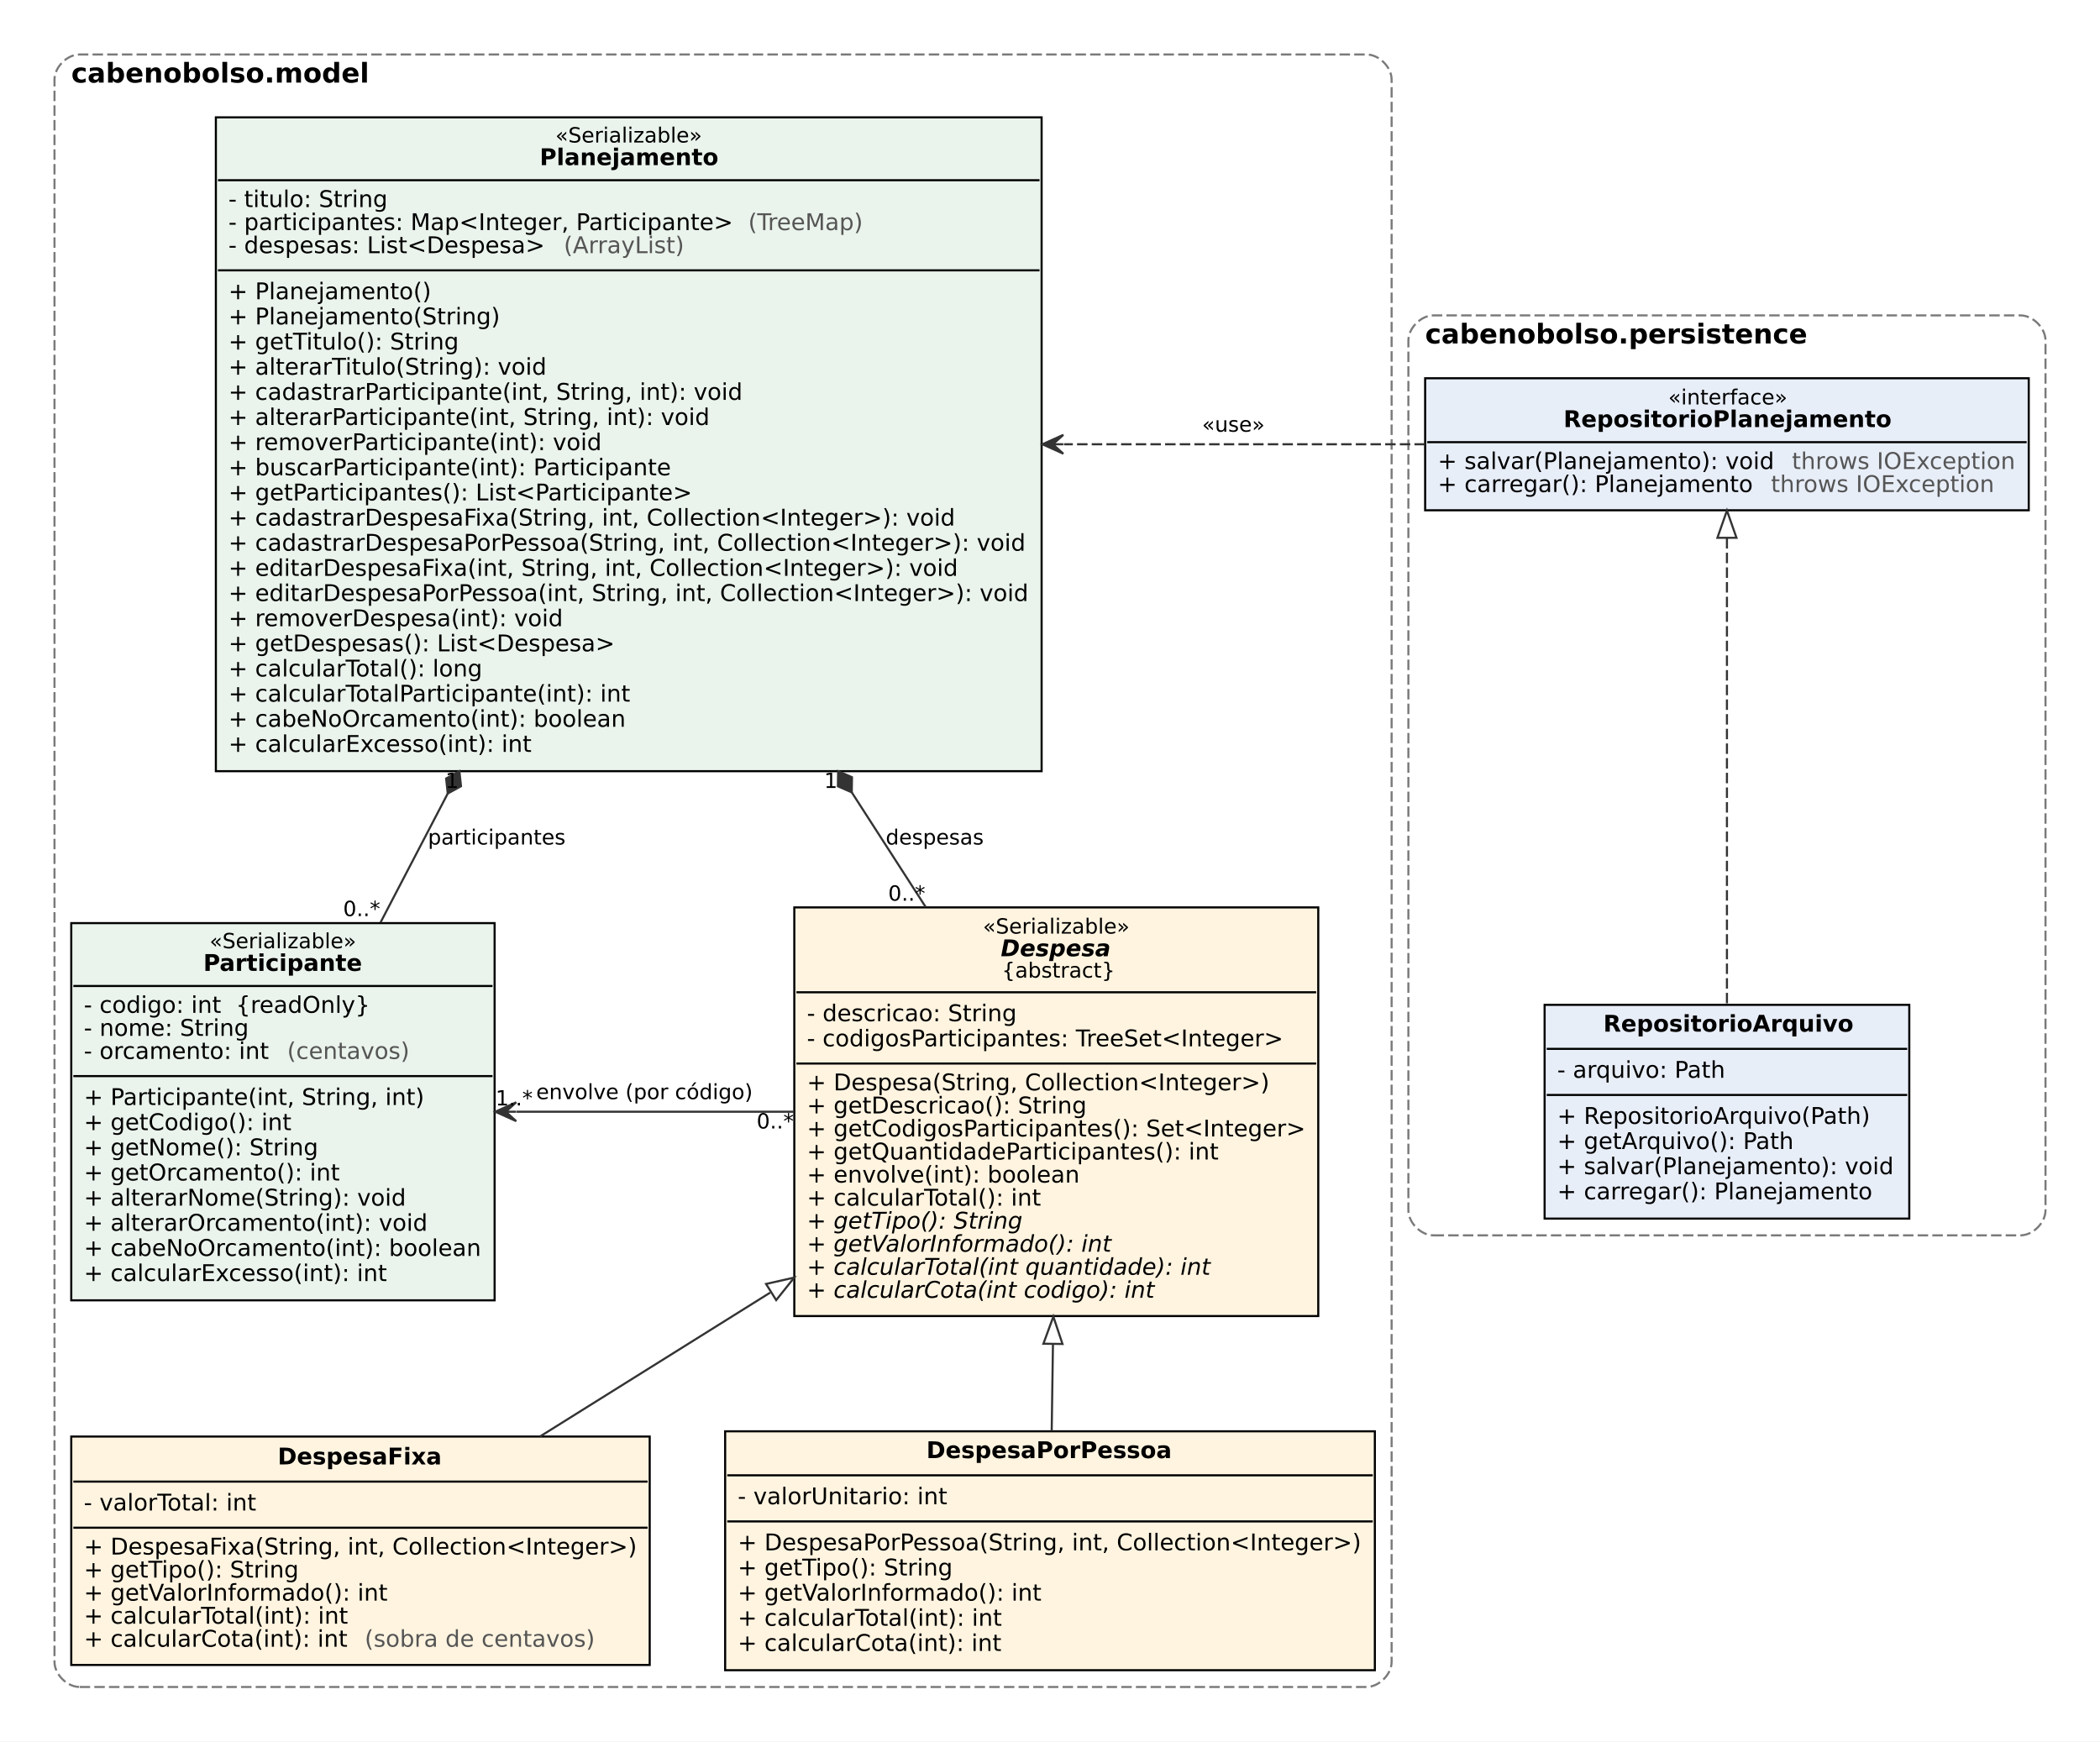
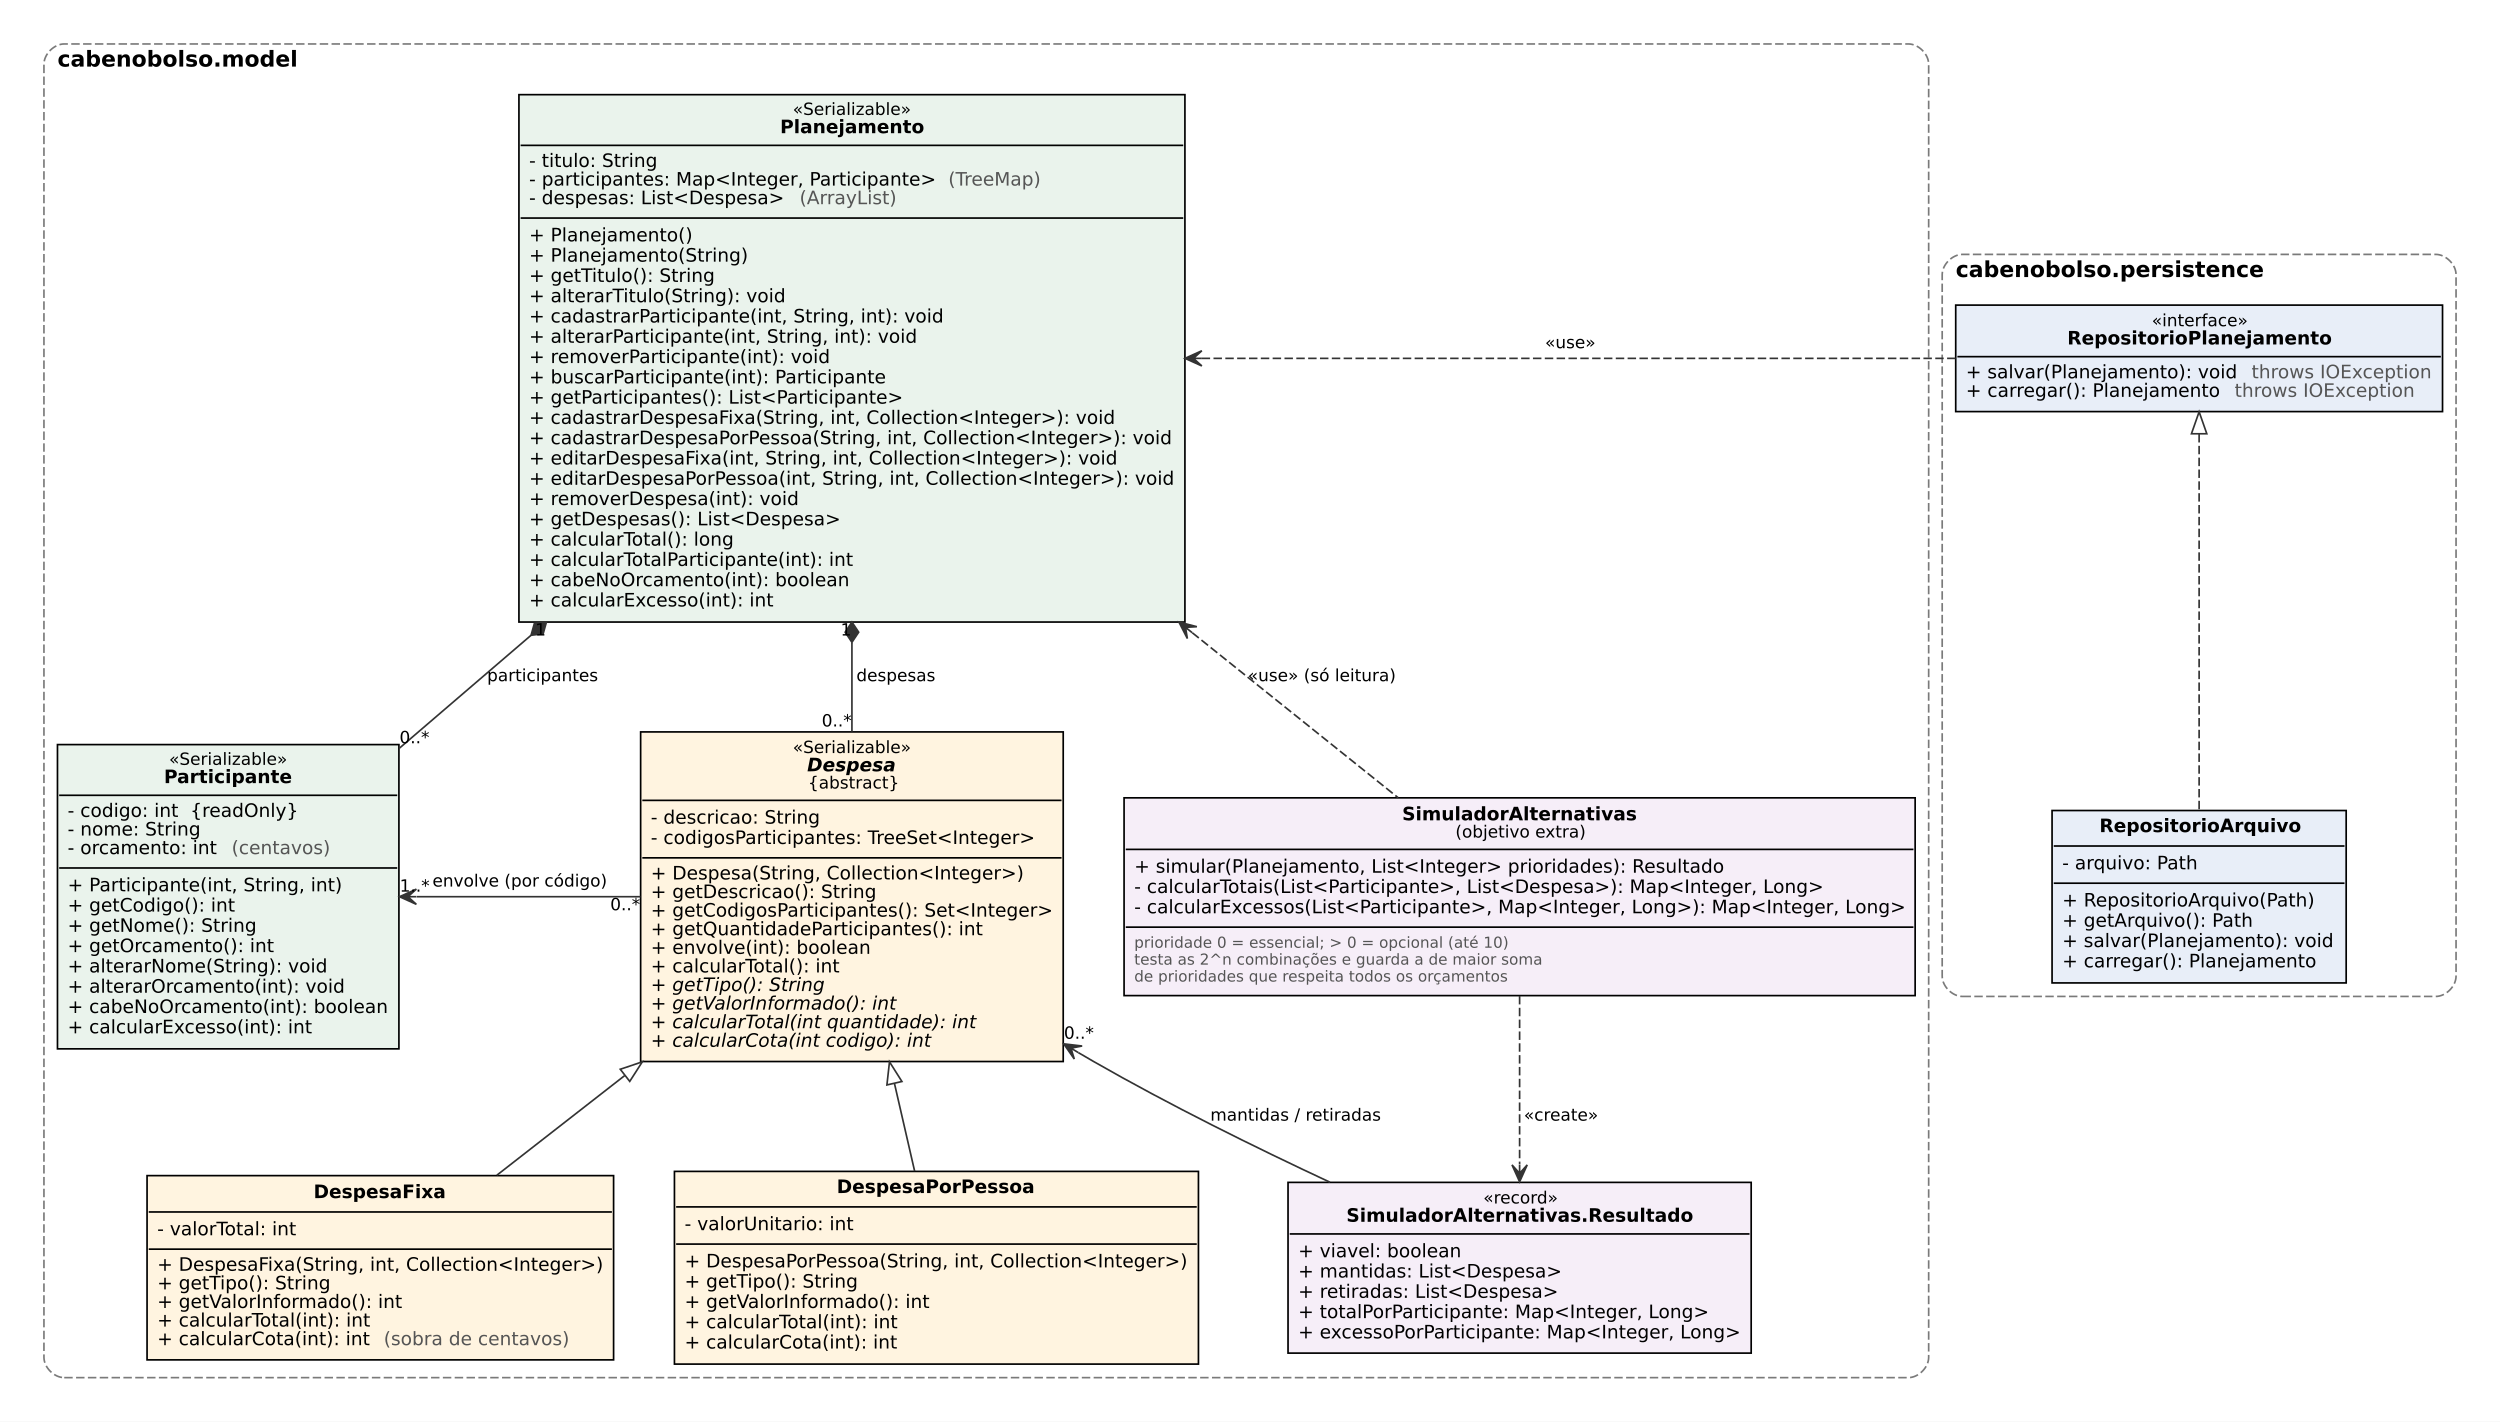
- <svg xmlns="http://www.w3.org/2000/svg" width="1002pt" height="831pt" viewBox="0.00 0.00 1002.00 831.00">
-   <g id="graph0" class="graph" transform="scale(1 1) rotate(0) translate(18 813)">
-     <polygon fill="white" stroke="transparent" points="-18,18 -18,-813 984,-813 984,18 -18,18" />
+ <svg xmlns="http://www.w3.org/2000/svg" width="1479pt" height="841pt" viewBox="0.00 0.00 1479.00 841.00">
+   <g id="graph0" class="graph" transform="scale(1 1) rotate(0) translate(18 823)">
+     <polygon fill="white" stroke="transparent" points="-18,18 -18,-823 1461,-823 1461,18 -18,18" />
    <g id="clust1" class="cluster">
-       <path fill="white" stroke="#7a7a7a" stroke-dasharray="5,2" d="M20,-8C20,-8 634,-8 634,-8 640,-8 646,-14 646,-20 646,-20 646,-775 646,-775 646,-781 640,-787 634,-787 634,-787 20,-787 20,-787 14,-787 8,-781 8,-775 8,-775 8,-20 8,-20 8,-14 14,-8 20,-8" />
-       <text text-anchor="start" x="16" y="-773.6" font-family="DejaVu Sans" font-weight="bold" font-size="13.00">cabenobolso.model</text>
+       <path fill="white" stroke="#7a7a7a" stroke-dasharray="5,2" d="M20,-8C20,-8 1111,-8 1111,-8 1117,-8 1123,-14 1123,-20 1123,-20 1123,-785 1123,-785 1123,-791 1117,-797 1111,-797 1111,-797 20,-797 20,-797 14,-797 8,-791 8,-785 8,-785 8,-20 8,-20 8,-14 14,-8 20,-8" />
+       <text text-anchor="start" x="16" y="-783.6" font-family="DejaVu Sans" font-weight="bold" font-size="13.00">cabenobolso.model</text>
    </g>
    <g id="clust2" class="cluster">
-       <path fill="white" stroke="#7a7a7a" stroke-dasharray="5,2" d="M666,-223.5C666,-223.5 946,-223.5 946,-223.5 952,-223.5 958,-229.5 958,-235.5 958,-235.5 958,-650.5 958,-650.5 958,-656.5 952,-662.5 946,-662.5 946,-662.5 666,-662.5 666,-662.5 660,-662.5 654,-656.5 654,-650.5 654,-650.5 654,-235.5 654,-235.5 654,-229.5 660,-223.5 666,-223.5" />
-       <text text-anchor="start" x="662" y="-649.1" font-family="DejaVu Sans" font-weight="bold" font-size="13.00">cabenobolso.persistence</text>
+       <path fill="white" stroke="#7a7a7a" stroke-dasharray="5,2" d="M1143,-233.5C1143,-233.5 1423,-233.5 1423,-233.5 1429,-233.5 1435,-239.5 1435,-245.5 1435,-245.5 1435,-660.5 1435,-660.5 1435,-666.5 1429,-672.5 1423,-672.5 1423,-672.5 1143,-672.5 1143,-672.5 1137,-672.5 1131,-666.5 1131,-660.5 1131,-660.5 1131,-245.5 1131,-245.5 1131,-239.5 1137,-233.5 1143,-233.5" />
+       <text text-anchor="start" x="1139" y="-659.1" font-family="DejaVu Sans" font-weight="bold" font-size="13.00">cabenobolso.persistence</text>
    </g>
    <g id="node1" class="node">
-       <polygon fill="#eaf3ec" stroke="transparent" points="85,-445 85,-757 479,-757 479,-445 85,-445" />
-       <text text-anchor="start" x="247" y="-745" font-family="DejaVu Sans" font-size="10.00">«Serializable»</text>
-       <text text-anchor="start" x="239.5" y="-734.2" font-family="DejaVu Sans" font-weight="bold" font-size="11.00">Planejamento</text>
-       <polyline fill="none" stroke="black" points="478,-727 86,-727 " />
-       <text text-anchor="start" x="91" y="-714.2" font-family="DejaVu Sans" font-size="11.00">- titulo: String</text>
-       <text text-anchor="start" x="91" y="-703.2" font-family="DejaVu Sans" font-size="11.00">- participantes: Map&lt;Integer, Participante&gt;  </text>
-       <text text-anchor="start" x="339" y="-703.2" font-family="DejaVu Sans" font-size="11.00" fill="#555555">(TreeMap)</text>
-       <text text-anchor="start" x="91" y="-692.2" font-family="DejaVu Sans" font-size="11.00">- despesas: List&lt;Despesa&gt;  </text>
-       <text text-anchor="start" x="251" y="-692.2" font-family="DejaVu Sans" font-size="11.00" fill="#555555">(ArrayList)</text>
-       <polyline fill="none" stroke="black" points="478,-684 86,-684 " />
-       <text text-anchor="start" x="91" y="-670.2" font-family="DejaVu Sans" font-size="11.00">+ Planejamento()</text>
-       <text text-anchor="start" x="91" y="-658.2" font-family="DejaVu Sans" font-size="11.00">+ Planejamento(String)</text>
-       <text text-anchor="start" x="91" y="-646.2" font-family="DejaVu Sans" font-size="11.00">+ getTitulo(): String</text>
-       <text text-anchor="start" x="91" y="-634.2" font-family="DejaVu Sans" font-size="11.00">+ alterarTitulo(String): void</text>
-       <text text-anchor="start" x="91" y="-622.2" font-family="DejaVu Sans" font-size="11.00">+ cadastrarParticipante(int, String, int): void</text>
-       <text text-anchor="start" x="91" y="-610.2" font-family="DejaVu Sans" font-size="11.00">+ alterarParticipante(int, String, int): void</text>
-       <text text-anchor="start" x="91" y="-598.2" font-family="DejaVu Sans" font-size="11.00">+ removerParticipante(int): void</text>
-       <text text-anchor="start" x="91" y="-586.2" font-family="DejaVu Sans" font-size="11.00">+ buscarParticipante(int): Participante</text>
-       <text text-anchor="start" x="91" y="-574.2" font-family="DejaVu Sans" font-size="11.00">+ getParticipantes(): List&lt;Participante&gt;</text>
-       <text text-anchor="start" x="91" y="-562.2" font-family="DejaVu Sans" font-size="11.00">+ cadastrarDespesaFixa(String, int, Collection&lt;Integer&gt;): void</text>
-       <text text-anchor="start" x="91" y="-550.2" font-family="DejaVu Sans" font-size="11.00">+ cadastrarDespesaPorPessoa(String, int, Collection&lt;Integer&gt;): void</text>
-       <text text-anchor="start" x="91" y="-538.2" font-family="DejaVu Sans" font-size="11.00">+ editarDespesaFixa(int, String, int, Collection&lt;Integer&gt;): void</text>
-       <text text-anchor="start" x="91" y="-526.2" font-family="DejaVu Sans" font-size="11.00">+ editarDespesaPorPessoa(int, String, int, Collection&lt;Integer&gt;): void</text>
-       <text text-anchor="start" x="91" y="-514.2" font-family="DejaVu Sans" font-size="11.00">+ removerDespesa(int): void</text>
-       <text text-anchor="start" x="91" y="-502.2" font-family="DejaVu Sans" font-size="11.00">+ getDespesas(): List&lt;Despesa&gt;</text>
-       <text text-anchor="start" x="91" y="-490.2" font-family="DejaVu Sans" font-size="11.00">+ calcularTotal(): long</text>
-       <text text-anchor="start" x="91" y="-478.2" font-family="DejaVu Sans" font-size="11.00">+ calcularTotalParticipante(int): int</text>
-       <text text-anchor="start" x="91" y="-466.2" font-family="DejaVu Sans" font-size="11.00">+ cabeNoOrcamento(int): boolean</text>
-       <text text-anchor="start" x="91" y="-454.2" font-family="DejaVu Sans" font-size="11.00">+ calcularExcesso(int): int</text>
-       <polygon fill="none" stroke="black" points="85,-445 85,-757 479,-757 479,-445 85,-445" />
+       <polygon fill="#eaf3ec" stroke="transparent" points="289,-455 289,-767 683,-767 683,-455 289,-455" />
+       <text text-anchor="start" x="451" y="-755" font-family="DejaVu Sans" font-size="10.00">«Serializable»</text>
+       <text text-anchor="start" x="443.5" y="-744.2" font-family="DejaVu Sans" font-weight="bold" font-size="11.00">Planejamento</text>
+       <polyline fill="none" stroke="black" points="682,-737 290,-737 " />
+       <text text-anchor="start" x="295" y="-724.2" font-family="DejaVu Sans" font-size="11.00">- titulo: String</text>
+       <text text-anchor="start" x="295" y="-713.2" font-family="DejaVu Sans" font-size="11.00">- participantes: Map&lt;Integer, Participante&gt;  </text>
+       <text text-anchor="start" x="543" y="-713.2" font-family="DejaVu Sans" font-size="11.00" fill="#555555">(TreeMap)</text>
+       <text text-anchor="start" x="295" y="-702.2" font-family="DejaVu Sans" font-size="11.00">- despesas: List&lt;Despesa&gt;  </text>
+       <text text-anchor="start" x="455" y="-702.2" font-family="DejaVu Sans" font-size="11.00" fill="#555555">(ArrayList)</text>
+       <polyline fill="none" stroke="black" points="682,-694 290,-694 " />
+       <text text-anchor="start" x="295" y="-680.2" font-family="DejaVu Sans" font-size="11.00">+ Planejamento()</text>
+       <text text-anchor="start" x="295" y="-668.2" font-family="DejaVu Sans" font-size="11.00">+ Planejamento(String)</text>
+       <text text-anchor="start" x="295" y="-656.2" font-family="DejaVu Sans" font-size="11.00">+ getTitulo(): String</text>
+       <text text-anchor="start" x="295" y="-644.2" font-family="DejaVu Sans" font-size="11.00">+ alterarTitulo(String): void</text>
+       <text text-anchor="start" x="295" y="-632.2" font-family="DejaVu Sans" font-size="11.00">+ cadastrarParticipante(int, String, int): void</text>
+       <text text-anchor="start" x="295" y="-620.2" font-family="DejaVu Sans" font-size="11.00">+ alterarParticipante(int, String, int): void</text>
+       <text text-anchor="start" x="295" y="-608.2" font-family="DejaVu Sans" font-size="11.00">+ removerParticipante(int): void</text>
+       <text text-anchor="start" x="295" y="-596.2" font-family="DejaVu Sans" font-size="11.00">+ buscarParticipante(int): Participante</text>
+       <text text-anchor="start" x="295" y="-584.2" font-family="DejaVu Sans" font-size="11.00">+ getParticipantes(): List&lt;Participante&gt;</text>
+       <text text-anchor="start" x="295" y="-572.2" font-family="DejaVu Sans" font-size="11.00">+ cadastrarDespesaFixa(String, int, Collection&lt;Integer&gt;): void</text>
+       <text text-anchor="start" x="295" y="-560.2" font-family="DejaVu Sans" font-size="11.00">+ cadastrarDespesaPorPessoa(String, int, Collection&lt;Integer&gt;): void</text>
+       <text text-anchor="start" x="295" y="-548.2" font-family="DejaVu Sans" font-size="11.00">+ editarDespesaFixa(int, String, int, Collection&lt;Integer&gt;): void</text>
+       <text text-anchor="start" x="295" y="-536.2" font-family="DejaVu Sans" font-size="11.00">+ editarDespesaPorPessoa(int, String, int, Collection&lt;Integer&gt;): void</text>
+       <text text-anchor="start" x="295" y="-524.2" font-family="DejaVu Sans" font-size="11.00">+ removerDespesa(int): void</text>
+       <text text-anchor="start" x="295" y="-512.2" font-family="DejaVu Sans" font-size="11.00">+ getDespesas(): List&lt;Despesa&gt;</text>
+       <text text-anchor="start" x="295" y="-500.2" font-family="DejaVu Sans" font-size="11.00">+ calcularTotal(): long</text>
+       <text text-anchor="start" x="295" y="-488.2" font-family="DejaVu Sans" font-size="11.00">+ calcularTotalParticipante(int): int</text>
+       <text text-anchor="start" x="295" y="-476.2" font-family="DejaVu Sans" font-size="11.00">+ cabeNoOrcamento(int): boolean</text>
+       <text text-anchor="start" x="295" y="-464.2" font-family="DejaVu Sans" font-size="11.00">+ calcularExcesso(int): int</text>
+       <polygon fill="none" stroke="black" points="289,-455 289,-767 683,-767 683,-455 289,-455" />
    </g>
    <g id="node2" class="node">
-       <polygon fill="#eaf3ec" stroke="transparent" points="16,-192.5 16,-372.5 218,-372.5 218,-192.5 16,-192.5" />
-       <text text-anchor="start" x="82" y="-360.5" font-family="DejaVu Sans" font-size="10.00">«Serializable»</text>
-       <text text-anchor="start" x="79" y="-349.7" font-family="DejaVu Sans" font-weight="bold" font-size="11.00">Participante</text>
-       <polyline fill="none" stroke="black" points="217,-342.5 17,-342.5 " />
-       <text text-anchor="start" x="22" y="-329.7" font-family="DejaVu Sans" font-size="11.00">- codigo: int  {readOnly}</text>
-       <text text-anchor="start" x="22" y="-318.7" font-family="DejaVu Sans" font-size="11.00">- nome: String</text>
-       <text text-anchor="start" x="22" y="-307.7" font-family="DejaVu Sans" font-size="11.00">- orcamento: int  </text>
-       <text text-anchor="start" x="119" y="-307.7" font-family="DejaVu Sans" font-size="11.00" fill="#555555">(centavos)</text>
-       <polyline fill="none" stroke="black" points="217,-299.5 17,-299.5 " />
-       <text text-anchor="start" x="22" y="-285.7" font-family="DejaVu Sans" font-size="11.00">+ Participante(int, String, int)</text>
-       <text text-anchor="start" x="22" y="-273.7" font-family="DejaVu Sans" font-size="11.00">+ getCodigo(): int</text>
-       <text text-anchor="start" x="22" y="-261.7" font-family="DejaVu Sans" font-size="11.00">+ getNome(): String</text>
-       <text text-anchor="start" x="22" y="-249.7" font-family="DejaVu Sans" font-size="11.00">+ getOrcamento(): int</text>
-       <text text-anchor="start" x="22" y="-237.7" font-family="DejaVu Sans" font-size="11.00">+ alterarNome(String): void</text>
-       <text text-anchor="start" x="22" y="-225.7" font-family="DejaVu Sans" font-size="11.00">+ alterarOrcamento(int): void</text>
-       <text text-anchor="start" x="22" y="-213.7" font-family="DejaVu Sans" font-size="11.00">+ cabeNoOrcamento(int): boolean</text>
-       <text text-anchor="start" x="22" y="-201.7" font-family="DejaVu Sans" font-size="11.00">+ calcularExcesso(int): int</text>
-       <polygon fill="none" stroke="black" points="16,-192.5 16,-372.5 218,-372.5 218,-192.5 16,-192.5" />
+       <polygon fill="#eaf3ec" stroke="transparent" points="16,-202.5 16,-382.5 218,-382.5 218,-202.5 16,-202.5" />
+       <text text-anchor="start" x="82" y="-370.5" font-family="DejaVu Sans" font-size="10.00">«Serializable»</text>
+       <text text-anchor="start" x="79" y="-359.7" font-family="DejaVu Sans" font-weight="bold" font-size="11.00">Participante</text>
+       <polyline fill="none" stroke="black" points="217,-352.5 17,-352.5 " />
+       <text text-anchor="start" x="22" y="-339.7" font-family="DejaVu Sans" font-size="11.00">- codigo: int  {readOnly}</text>
+       <text text-anchor="start" x="22" y="-328.7" font-family="DejaVu Sans" font-size="11.00">- nome: String</text>
+       <text text-anchor="start" x="22" y="-317.7" font-family="DejaVu Sans" font-size="11.00">- orcamento: int  </text>
+       <text text-anchor="start" x="119" y="-317.7" font-family="DejaVu Sans" font-size="11.00" fill="#555555">(centavos)</text>
+       <polyline fill="none" stroke="black" points="217,-309.5 17,-309.5 " />
+       <text text-anchor="start" x="22" y="-295.7" font-family="DejaVu Sans" font-size="11.00">+ Participante(int, String, int)</text>
+       <text text-anchor="start" x="22" y="-283.7" font-family="DejaVu Sans" font-size="11.00">+ getCodigo(): int</text>
+       <text text-anchor="start" x="22" y="-271.7" font-family="DejaVu Sans" font-size="11.00">+ getNome(): String</text>
+       <text text-anchor="start" x="22" y="-259.7" font-family="DejaVu Sans" font-size="11.00">+ getOrcamento(): int</text>
+       <text text-anchor="start" x="22" y="-247.7" font-family="DejaVu Sans" font-size="11.00">+ alterarNome(String): void</text>
+       <text text-anchor="start" x="22" y="-235.7" font-family="DejaVu Sans" font-size="11.00">+ alterarOrcamento(int): void</text>
+       <text text-anchor="start" x="22" y="-223.7" font-family="DejaVu Sans" font-size="11.00">+ cabeNoOrcamento(int): boolean</text>
+       <text text-anchor="start" x="22" y="-211.7" font-family="DejaVu Sans" font-size="11.00">+ calcularExcesso(int): int</text>
+       <polygon fill="none" stroke="black" points="16,-202.5 16,-382.5 218,-382.5 218,-202.5 16,-202.5" />
    </g>
    <g id="edge1" class="edge">
-       <path fill="none" stroke="#333333" d="M195.6,-434.27C184.57,-413.11 173.64,-392.14 163.59,-372.86" />
-       <polygon fill="#333333" stroke="#333333" points="195.64,-434.35 201.97,-437.83 201.19,-445 194.87,-441.52 195.64,-434.35" />
-       <text text-anchor="middle" x="219" y="-410" font-family="DejaVu Sans" font-size="10.00"> participantes </text>
-       <text text-anchor="middle" x="154.59" y="-375.86" font-family="DejaVu Sans" font-size="10.00">0..*</text>
-       <text text-anchor="middle" x="197.69" y="-437" font-family="DejaVu Sans" font-size="10.00">1</text>
+       <path fill="none" stroke="#333333" d="M296.16,-447.17C269.26,-424.09 242.51,-401.15 218.2,-380.3" />
+       <polygon fill="#333333" stroke="#333333" points="296.17,-447.18 303.33,-448.05 305.28,-455 298.13,-454.13 296.17,-447.18" />
+       <text text-anchor="middle" x="303" y="-420" font-family="DejaVu Sans" font-size="10.00"> participantes </text>
+       <text text-anchor="middle" x="227.2" y="-383.3" font-family="DejaVu Sans" font-size="10.00">0..*</text>
+       <text text-anchor="middle" x="301.78" y="-447" font-family="DejaVu Sans" font-size="10.00">1</text>
    </g>
    <g id="node3" class="node">
-       <polygon fill="#fff4e0" stroke="transparent" points="361,-185 361,-380 611,-380 611,-185 361,-185" />
-       <text text-anchor="start" x="451" y="-367.5" font-family="DejaVu Sans" font-size="10.00">«Serializable»</text>
-       <text text-anchor="start" x="459.5" y="-356.7" font-family="DejaVu Sans" font-weight="bold" font-style="italic" font-size="11.00">Despesa</text>
-       <text text-anchor="start" x="460" y="-346.5" font-family="DejaVu Sans" font-size="10.00">{abstract}</text>
-       <polyline fill="none" stroke="black" points="610,-339.5 362,-339.5 " />
-       <text text-anchor="start" x="367" y="-325.7" font-family="DejaVu Sans" font-size="11.00">- descricao: String</text>
-       <text text-anchor="start" x="367" y="-313.7" font-family="DejaVu Sans" font-size="11.00">- codigosParticipantes: TreeSet&lt;Integer&gt;</text>
-       <polyline fill="none" stroke="black" points="610,-305.5 362,-305.5 " />
-       <text text-anchor="start" x="367" y="-292.7" font-family="DejaVu Sans" font-size="11.00">+ Despesa(String, Collection&lt;Integer&gt;)</text>
-       <text text-anchor="start" x="367" y="-281.7" font-family="DejaVu Sans" font-size="11.00">+ getDescricao(): String</text>
-       <text text-anchor="start" x="367" y="-270.7" font-family="DejaVu Sans" font-size="11.00">+ getCodigosParticipantes(): Set&lt;Integer&gt;</text>
-       <text text-anchor="start" x="367" y="-259.7" font-family="DejaVu Sans" font-size="11.00">+ getQuantidadeParticipantes(): int</text>
-       <text text-anchor="start" x="367" y="-248.7" font-family="DejaVu Sans" font-size="11.00">+ envolve(int): boolean</text>
-       <text text-anchor="start" x="367" y="-237.7" font-family="DejaVu Sans" font-size="11.00">+ calcularTotal(): int</text>
-       <text text-anchor="start" x="367" y="-226.7" font-family="DejaVu Sans" font-style="italic" font-size="11.00">+ getTipo(): String</text>
-       <text text-anchor="start" x="367" y="-215.7" font-family="DejaVu Sans" font-style="italic" font-size="11.00">+ getValorInformado(): int</text>
-       <text text-anchor="start" x="367" y="-204.7" font-family="DejaVu Sans" font-style="italic" font-size="11.00">+ calcularTotal(int quantidade): int</text>
-       <text text-anchor="start" x="367" y="-193.7" font-family="DejaVu Sans" font-style="italic" font-size="11.00">+ calcularCota(int codigo): int</text>
-       <polygon fill="none" stroke="black" points="361,-185 361,-380 611,-380 611,-185 361,-185" />
+       <polygon fill="#fff4e0" stroke="transparent" points="361,-195 361,-390 611,-390 611,-195 361,-195" />
+       <text text-anchor="start" x="451" y="-377.5" font-family="DejaVu Sans" font-size="10.00">«Serializable»</text>
+       <text text-anchor="start" x="459.5" y="-366.7" font-family="DejaVu Sans" font-weight="bold" font-style="italic" font-size="11.00">Despesa</text>
+       <text text-anchor="start" x="460" y="-356.5" font-family="DejaVu Sans" font-size="10.00">{abstract}</text>
+       <polyline fill="none" stroke="black" points="610,-349.5 362,-349.5 " />
+       <text text-anchor="start" x="367" y="-335.7" font-family="DejaVu Sans" font-size="11.00">- descricao: String</text>
+       <text text-anchor="start" x="367" y="-323.7" font-family="DejaVu Sans" font-size="11.00">- codigosParticipantes: TreeSet&lt;Integer&gt;</text>
+       <polyline fill="none" stroke="black" points="610,-315.5 362,-315.5 " />
+       <text text-anchor="start" x="367" y="-302.7" font-family="DejaVu Sans" font-size="11.00">+ Despesa(String, Collection&lt;Integer&gt;)</text>
+       <text text-anchor="start" x="367" y="-291.7" font-family="DejaVu Sans" font-size="11.00">+ getDescricao(): String</text>
+       <text text-anchor="start" x="367" y="-280.7" font-family="DejaVu Sans" font-size="11.00">+ getCodigosParticipantes(): Set&lt;Integer&gt;</text>
+       <text text-anchor="start" x="367" y="-269.7" font-family="DejaVu Sans" font-size="11.00">+ getQuantidadeParticipantes(): int</text>
+       <text text-anchor="start" x="367" y="-258.7" font-family="DejaVu Sans" font-size="11.00">+ envolve(int): boolean</text>
+       <text text-anchor="start" x="367" y="-247.7" font-family="DejaVu Sans" font-size="11.00">+ calcularTotal(): int</text>
+       <text text-anchor="start" x="367" y="-236.7" font-family="DejaVu Sans" font-style="italic" font-size="11.00">+ getTipo(): String</text>
+       <text text-anchor="start" x="367" y="-225.7" font-family="DejaVu Sans" font-style="italic" font-size="11.00">+ getValorInformado(): int</text>
+       <text text-anchor="start" x="367" y="-214.7" font-family="DejaVu Sans" font-style="italic" font-size="11.00">+ calcularTotal(int quantidade): int</text>
+       <text text-anchor="start" x="367" y="-203.7" font-family="DejaVu Sans" font-style="italic" font-size="11.00">+ calcularCota(int codigo): int</text>
+       <polygon fill="none" stroke="black" points="361,-195 361,-390 611,-390 611,-195 361,-195" />
    </g>
    <g id="edge2" class="edge">
-       <path fill="none" stroke="#333333" d="M388.41,-434.9C400.47,-416.19 412.45,-397.61 423.66,-380.21" />
-       <polygon fill="#333333" stroke="#333333" points="388.41,-434.91 388.52,-442.12 381.91,-445 381.8,-437.78 388.41,-434.91" />
-       <text text-anchor="middle" x="428" y="-410" font-family="DejaVu Sans" font-size="10.00"> despesas </text>
-       <text text-anchor="middle" x="414.66" y="-383.21" font-family="DejaVu Sans" font-size="10.00">0..*</text>
-       <text text-anchor="middle" x="378.41" y="-437" font-family="DejaVu Sans" font-size="10.00">1</text>
+       <path fill="none" stroke="#333333" d="M486,-442.83C486,-424.83 486,-406.97 486,-390.21" />
+       <polygon fill="#333333" stroke="#333333" points="486,-443 490,-449 486,-455 482,-449 486,-443" />
+       <text text-anchor="middle" x="512" y="-420" font-family="DejaVu Sans" font-size="10.00"> despesas </text>
+       <text text-anchor="middle" x="477" y="-393.21" font-family="DejaVu Sans" font-size="10.00">0..*</text>
+       <text text-anchor="middle" x="482.5" y="-447" font-family="DejaVu Sans" font-size="10.00">1</text>
+     </g>
+     <g id="node6" class="node">
+       <polygon fill="#f6eef8" stroke="transparent" points="647,-234 647,-351 1115,-351 1115,-234 647,-234" />
+       <text text-anchor="start" x="811.5" y="-337.7" font-family="DejaVu Sans" font-weight="bold" font-size="11.00">SimuladorAlternativas</text>
+       <text text-anchor="start" x="843" y="-327.5" font-family="DejaVu Sans" font-size="10.00">(objetivo extra)</text>
+       <polyline fill="none" stroke="black" points="1114,-320.5 648,-320.5 " />
+       <text text-anchor="start" x="653" y="-306.7" font-family="DejaVu Sans" font-size="11.00">+ simular(Planejamento, List&lt;Integer&gt; prioridades): Resultado</text>
+       <text text-anchor="start" x="653" y="-294.7" font-family="DejaVu Sans" font-size="11.00">- calcularTotais(List&lt;Participante&gt;, List&lt;Despesa&gt;): Map&lt;Integer, Long&gt;</text>
+       <text text-anchor="start" x="653" y="-282.7" font-family="DejaVu Sans" font-size="11.00">- calcularExcessos(List&lt;Participante&gt;, Map&lt;Integer, Long&gt;): Map&lt;Integer, Long&gt;</text>
+       <polyline fill="none" stroke="black" points="1114,-274.5 648,-274.5 " />
+       <text text-anchor="start" x="653" y="-262.3" font-family="DejaVu Sans" font-size="9.00" fill="#555555">prioridade 0 = essencial; &gt; 0 = opcional (até 10)</text>
+       <text text-anchor="start" x="653" y="-252.3" font-family="DejaVu Sans" font-size="9.00" fill="#555555">testa as 2^n combinações e guarda a de maior soma</text>
+       <text text-anchor="start" x="653" y="-242.3" font-family="DejaVu Sans" font-size="9.00" fill="#555555">de prioridades que respeita todos os orçamentos</text>
+       <polygon fill="none" stroke="black" points="647,-234 647,-351 1115,-351 1115,-234 647,-234" />
+     </g>
+     <g id="edge8" class="edge">
+       <path fill="none" stroke="#333333" stroke-dasharray="5,2" d="M687.32,-448.69C731.03,-413.67 774.48,-378.85 809.12,-351.09" />
+       <polygon fill="#333333" stroke="#333333" points="679.45,-455 684.44,-445.23 683.35,-451.87 687.25,-448.74 687.25,-448.74 687.25,-448.74 683.35,-451.87 690.07,-452.25 679.45,-455 679.45,-455" />
+       <text text-anchor="middle" x="764" y="-420" font-family="DejaVu Sans" font-size="10.00"> «use» (só leitura) </text>
    </g>
    <g id="edge3" class="edge">
-       <path fill="none" stroke="#333333" d="M360.88,-282.5C317.98,-282.5 270.28,-282.5 228.52,-282.5" />
-       <polygon fill="#333333" stroke="#333333" points="218.32,-282.5 228.32,-278 223.32,-282.5 228.32,-282.5 228.32,-282.5 228.32,-282.5 223.32,-282.5 228.32,-287 218.32,-282.5 218.32,-282.5" />
-       <text text-anchor="middle" x="289.5" y="-288.5" font-family="DejaVu Sans" font-size="10.00"> envolve (por código) </text>
-       <text text-anchor="middle" x="227.32" y="-285.5" font-family="DejaVu Sans" font-size="10.00">1..*</text>
-       <text text-anchor="middle" x="351.88" y="-274.5" font-family="DejaVu Sans" font-size="10.00">0..*</text>
+       <path fill="none" stroke="#333333" d="M360.88,-292.5C317.98,-292.5 270.28,-292.5 228.52,-292.5" />
+       <polygon fill="#333333" stroke="#333333" points="218.32,-292.5 228.32,-288 223.32,-292.5 228.32,-292.5 228.32,-292.5 228.32,-292.5 223.32,-292.5 228.32,-297 218.32,-292.5 218.32,-292.5" />
+       <text text-anchor="middle" x="289.5" y="-298.5" font-family="DejaVu Sans" font-size="10.00"> envolve (por código) </text>
+       <text text-anchor="middle" x="227.32" y="-295.5" font-family="DejaVu Sans" font-size="10.00">1..*</text>
+       <text text-anchor="middle" x="351.88" y="-284.5" font-family="DejaVu Sans" font-size="10.00">0..*</text>
    </g>
    <g id="node4" class="node">
-       <polygon fill="#fff4e0" stroke="transparent" points="16,-18.5 16,-127.5 292,-127.5 292,-18.5 16,-18.5" />
-       <text text-anchor="start" x="114.5" y="-114.2" font-family="DejaVu Sans" font-weight="bold" font-size="11.00">DespesaFixa</text>
-       <polyline fill="none" stroke="black" points="291,-106 17,-106 " />
-       <text text-anchor="start" x="22" y="-92.2" font-family="DejaVu Sans" font-size="11.00">- valorTotal: int</text>
-       <polyline fill="none" stroke="black" points="291,-84 17,-84 " />
-       <text text-anchor="start" x="22" y="-71.2" font-family="DejaVu Sans" font-size="11.00">+ DespesaFixa(String, int, Collection&lt;Integer&gt;)</text>
-       <text text-anchor="start" x="22" y="-60.2" font-family="DejaVu Sans" font-size="11.00">+ getTipo(): String</text>
-       <text text-anchor="start" x="22" y="-49.2" font-family="DejaVu Sans" font-size="11.00">+ getValorInformado(): int</text>
-       <text text-anchor="start" x="22" y="-38.2" font-family="DejaVu Sans" font-size="11.00">+ calcularTotal(int): int</text>
-       <text text-anchor="start" x="22" y="-27.2" font-family="DejaVu Sans" font-size="11.00">+ calcularCota(int): int  </text>
-       <text text-anchor="start" x="156" y="-27.2" font-family="DejaVu Sans" font-size="11.00" fill="#555555">(sobra de centavos)</text>
-       <polygon fill="none" stroke="black" points="16,-18.5 16,-127.5 292,-127.5 292,-18.5 16,-18.5" />
+       <polygon fill="#fff4e0" stroke="transparent" points="69,-18.5 69,-127.5 345,-127.5 345,-18.5 69,-18.5" />
+       <text text-anchor="start" x="167.5" y="-114.2" font-family="DejaVu Sans" font-weight="bold" font-size="11.00">DespesaFixa</text>
+       <polyline fill="none" stroke="black" points="344,-106 70,-106 " />
+       <text text-anchor="start" x="75" y="-92.2" font-family="DejaVu Sans" font-size="11.00">- valorTotal: int</text>
+       <polyline fill="none" stroke="black" points="344,-84 70,-84 " />
+       <text text-anchor="start" x="75" y="-71.2" font-family="DejaVu Sans" font-size="11.00">+ DespesaFixa(String, int, Collection&lt;Integer&gt;)</text>
+       <text text-anchor="start" x="75" y="-60.2" font-family="DejaVu Sans" font-size="11.00">+ getTipo(): String</text>
+       <text text-anchor="start" x="75" y="-49.2" font-family="DejaVu Sans" font-size="11.00">+ getValorInformado(): int</text>
+       <text text-anchor="start" x="75" y="-38.2" font-family="DejaVu Sans" font-size="11.00">+ calcularTotal(int): int</text>
+       <text text-anchor="start" x="75" y="-27.2" font-family="DejaVu Sans" font-size="11.00">+ calcularCota(int): int  </text>
+       <text text-anchor="start" x="209" y="-27.2" font-family="DejaVu Sans" font-size="11.00" fill="#555555">(sobra de centavos)</text>
+       <polygon fill="none" stroke="black" points="69,-18.5 69,-127.5 345,-127.5 345,-18.5 69,-18.5" />
    </g>
    <g id="edge4" class="edge">
-       <path fill="none" stroke="#333333" d="M349.5,-196.19C312.35,-172.97 273.16,-148.48 239.7,-127.56" />
-       <polygon fill="none" stroke="#333333" points="347.52,-200.32 360.96,-203.35 352.35,-192.6 347.52,-200.32" />
+       <path fill="none" stroke="#333333" d="M351.59,-186.71C325.37,-166.28 298.92,-145.66 275.94,-127.75" />
+       <polygon fill="none" stroke="#333333" points="348.95,-190.43 362,-194.83 354.55,-183.25 348.95,-190.43" />
    </g>
    <g id="node5" class="node">
-       <polygon fill="#fff4e0" stroke="transparent" points="328,-16 328,-130 638,-130 638,-16 328,-16" />
-       <text text-anchor="start" x="424" y="-117.2" font-family="DejaVu Sans" font-weight="bold" font-size="11.00">DespesaPorPessoa</text>
-       <polyline fill="none" stroke="black" points="637,-109 329,-109 " />
-       <text text-anchor="start" x="334" y="-95.2" font-family="DejaVu Sans" font-size="11.00">- valorUnitario: int</text>
-       <polyline fill="none" stroke="black" points="637,-87 329,-87 " />
-       <text text-anchor="start" x="334" y="-73.2" font-family="DejaVu Sans" font-size="11.00">+ DespesaPorPessoa(String, int, Collection&lt;Integer&gt;)</text>
-       <text text-anchor="start" x="334" y="-61.2" font-family="DejaVu Sans" font-size="11.00">+ getTipo(): String</text>
-       <text text-anchor="start" x="334" y="-49.2" font-family="DejaVu Sans" font-size="11.00">+ getValorInformado(): int</text>
-       <text text-anchor="start" x="334" y="-37.2" font-family="DejaVu Sans" font-size="11.00">+ calcularTotal(int): int</text>
-       <text text-anchor="start" x="334" y="-25.2" font-family="DejaVu Sans" font-size="11.00">+ calcularCota(int): int</text>
-       <polygon fill="none" stroke="black" points="328,-16 328,-130 638,-130 638,-16 328,-16" />
+       <polygon fill="#fff4e0" stroke="transparent" points="381,-16 381,-130 691,-130 691,-16 381,-16" />
+       <text text-anchor="start" x="477" y="-117.2" font-family="DejaVu Sans" font-weight="bold" font-size="11.00">DespesaPorPessoa</text>
+       <polyline fill="none" stroke="black" points="690,-109 382,-109 " />
+       <text text-anchor="start" x="387" y="-95.2" font-family="DejaVu Sans" font-size="11.00">- valorUnitario: int</text>
+       <polyline fill="none" stroke="black" points="690,-87 382,-87 " />
+       <text text-anchor="start" x="387" y="-73.2" font-family="DejaVu Sans" font-size="11.00">+ DespesaPorPessoa(String, int, Collection&lt;Integer&gt;)</text>
+       <text text-anchor="start" x="387" y="-61.2" font-family="DejaVu Sans" font-size="11.00">+ getTipo(): String</text>
+       <text text-anchor="start" x="387" y="-49.2" font-family="DejaVu Sans" font-size="11.00">+ getValorInformado(): int</text>
+       <text text-anchor="start" x="387" y="-37.2" font-family="DejaVu Sans" font-size="11.00">+ calcularTotal(int): int</text>
+       <text text-anchor="start" x="387" y="-25.2" font-family="DejaVu Sans" font-size="11.00">+ calcularCota(int): int</text>
+       <polygon fill="none" stroke="black" points="381,-16 381,-130 691,-130 691,-16 381,-16" />
    </g>
    <g id="edge5" class="edge">
-       <path fill="none" stroke="#333333" d="M484.41,-171.57C484.2,-157.24 484,-143.08 483.81,-130.17" />
-       <polygon fill="none" stroke="#333333" points="479.86,-171.8 484.6,-184.74 488.96,-171.67 479.86,-171.8" />
-     </g>
-     <g id="node6" class="node">
-       <polygon fill="#e8eef8" stroke="transparent" points="662,-569.5 662,-632.5 950,-632.5 950,-569.5 662,-569.5" />
-       <text text-anchor="start" x="778" y="-620" font-family="DejaVu Sans" font-size="10.00">«interface»</text>
-       <text text-anchor="start" x="728" y="-609.2" font-family="DejaVu Sans" font-weight="bold" font-size="11.00">RepositorioPlanejamento</text>
-       <polyline fill="none" stroke="black" points="949,-602 663,-602 " />
-       <text text-anchor="start" x="668" y="-589.2" font-family="DejaVu Sans" font-size="11.00">+ salvar(Planejamento): void  </text>
-       <text text-anchor="start" x="837" y="-589.2" font-family="DejaVu Sans" font-size="11.00" fill="#555555">throws IOException</text>
-       <text text-anchor="start" x="668" y="-578.2" font-family="DejaVu Sans" font-size="11.00">+ carregar(): Planejamento  </text>
-       <text text-anchor="start" x="827" y="-578.2" font-family="DejaVu Sans" font-size="11.00" fill="#555555">throws IOException</text>
-       <polygon fill="none" stroke="black" points="662,-569.5 662,-632.5 950,-632.5 950,-569.5 662,-569.5" />
+       <path fill="none" stroke="#333333" d="M511.15,-182.08C515.29,-164.09 519.42,-146.13 523.09,-130.16" />
+       <polygon fill="none" stroke="#333333" points="506.7,-181.15 508.22,-194.83 515.57,-183.18 506.7,-181.15" />
+     </g>
+     <g id="node7" class="node">
+       <polygon fill="#f6eef8" stroke="transparent" points="744,-22.5 744,-123.5 1018,-123.5 1018,-22.5 744,-22.5" />
+       <text text-anchor="start" x="859.5" y="-111" font-family="DejaVu Sans" font-size="10.00">«record»</text>
+       <text text-anchor="start" x="778.5" y="-100.2" font-family="DejaVu Sans" font-weight="bold" font-size="11.00">SimuladorAlternativas.Resultado</text>
+       <polyline fill="none" stroke="black" points="1017,-93 745,-93 " />
+       <text text-anchor="start" x="750" y="-79.2" font-family="DejaVu Sans" font-size="11.00">+ viavel: boolean</text>
+       <text text-anchor="start" x="750" y="-67.2" font-family="DejaVu Sans" font-size="11.00">+ mantidas: List&lt;Despesa&gt;</text>
+       <text text-anchor="start" x="750" y="-55.2" font-family="DejaVu Sans" font-size="11.00">+ retiradas: List&lt;Despesa&gt;</text>
+       <text text-anchor="start" x="750" y="-43.2" font-family="DejaVu Sans" font-size="11.00">+ totalPorParticipante: Map&lt;Integer, Long&gt;</text>
+       <text text-anchor="start" x="750" y="-31.2" font-family="DejaVu Sans" font-size="11.00">+ excessoPorParticipante: Map&lt;Integer, Long&gt;</text>
+       <polygon fill="none" stroke="black" points="744,-22.5 744,-123.5 1018,-123.5 1018,-22.5 744,-22.5" />
+     </g>
+     <g id="edge9" class="edge">
+       <path fill="none" stroke="#333333" stroke-dasharray="5,2" d="M881,-233.79C881,-203.03 881,-165.23 881,-134.12" />
+       <polygon fill="#333333" stroke="#333333" points="881,-123.85 885.5,-133.85 881,-128.85 881,-133.85 881,-133.85 881,-133.85 881,-128.85 876.5,-133.85 881,-123.85 881,-123.85" />
+       <text text-anchor="middle" x="905.5" y="-160" font-family="DejaVu Sans" font-size="10.00"> «create» </text>
+     </g>
+     <g id="edge10" class="edge">
+       <path fill="none" stroke="#333333" d="M768.8,-123.59C724.5,-144.27 673.63,-169.41 629,-195 625.99,-196.73 622.95,-198.5 619.9,-200.3" />
+       <polygon fill="#333333" stroke="#333333" points="611.29,-205.47 617.55,-196.47 615.58,-202.9 619.86,-200.33 619.86,-200.33 619.86,-200.33 615.58,-202.9 622.18,-204.18 611.29,-205.47 611.29,-205.47" />
+       <text text-anchor="middle" x="748.5" y="-160" font-family="DejaVu Sans" font-size="10.00"> mantidas / retiradas </text>
+       <text text-anchor="middle" x="620.29" y="-208.47" font-family="DejaVu Sans" font-size="10.00">0..*</text>
+     </g>
+     <g id="node8" class="node">
+       <polygon fill="#e8eef8" stroke="transparent" points="1139,-579.5 1139,-642.5 1427,-642.5 1427,-579.5 1139,-579.5" />
+       <text text-anchor="start" x="1255" y="-630" font-family="DejaVu Sans" font-size="10.00">«interface»</text>
+       <text text-anchor="start" x="1205" y="-619.2" font-family="DejaVu Sans" font-weight="bold" font-size="11.00">RepositorioPlanejamento</text>
+       <polyline fill="none" stroke="black" points="1426,-612 1140,-612 " />
+       <text text-anchor="start" x="1145" y="-599.2" font-family="DejaVu Sans" font-size="11.00">+ salvar(Planejamento): void  </text>
+       <text text-anchor="start" x="1314" y="-599.2" font-family="DejaVu Sans" font-size="11.00" fill="#555555">throws IOException</text>
+       <text text-anchor="start" x="1145" y="-588.2" font-family="DejaVu Sans" font-size="11.00">+ carregar(): Planejamento  </text>
+       <text text-anchor="start" x="1304" y="-588.2" font-family="DejaVu Sans" font-size="11.00" fill="#555555">throws IOException</text>
+       <polygon fill="none" stroke="black" points="1139,-579.5 1139,-642.5 1427,-642.5 1427,-579.5 1139,-579.5" />
    </g>
    <g id="edge7" class="edge">
-       <path fill="none" stroke="#333333" stroke-dasharray="5,2" d="M661.91,-601C608.74,-601 547.39,-601 489.7,-601" />
-       <polygon fill="#333333" stroke="#333333" points="479.36,-601 489.36,-596.5 484.36,-601 489.36,-601 489.36,-601 489.36,-601 484.36,-601 489.36,-605.5 479.36,-601 479.36,-601" />
-       <text text-anchor="middle" x="570.5" y="-607" font-family="DejaVu Sans" font-size="10.00"> «use» </text>
-     </g>
-     <g id="node7" class="node">
-       <polygon fill="#e8eef8" stroke="transparent" points="719,-231.5 719,-333.5 893,-333.5 893,-231.5 719,-231.5" />
-       <text text-anchor="start" x="747" y="-320.7" font-family="DejaVu Sans" font-weight="bold" font-size="11.00">RepositorioArquivo</text>
-       <polyline fill="none" stroke="black" points="892,-312.5 720,-312.5 " />
-       <text text-anchor="start" x="725" y="-298.7" font-family="DejaVu Sans" font-size="11.00">- arquivo: Path</text>
-       <polyline fill="none" stroke="black" points="892,-290.5 720,-290.5 " />
-       <text text-anchor="start" x="725" y="-276.7" font-family="DejaVu Sans" font-size="11.00">+ RepositorioArquivo(Path)</text>
-       <text text-anchor="start" x="725" y="-264.7" font-family="DejaVu Sans" font-size="11.00">+ getArquivo(): Path</text>
-       <text text-anchor="start" x="725" y="-252.7" font-family="DejaVu Sans" font-size="11.00">+ salvar(Planejamento): void</text>
-       <text text-anchor="start" x="725" y="-240.7" font-family="DejaVu Sans" font-size="11.00">+ carregar(): Planejamento</text>
-       <polygon fill="none" stroke="black" points="719,-231.5 719,-333.5 893,-333.5 893,-231.5 719,-231.5" />
+       <path fill="none" stroke="#333333" stroke-dasharray="5,2" d="M1138.9,-611C1014.43,-611 833.04,-611 693.02,-611" />
+       <polygon fill="#333333" stroke="#333333" points="683.01,-611 693.01,-606.5 688.01,-611 693.01,-611 693.01,-611 693.01,-611 688.01,-611 693.01,-615.5 683.01,-611 683.01,-611" />
+       <text text-anchor="middle" x="911" y="-617" font-family="DejaVu Sans" font-size="10.00"> «use» </text>
+     </g>
+     <g id="node9" class="node">
+       <polygon fill="#e8eef8" stroke="transparent" points="1196,-241.5 1196,-343.5 1370,-343.5 1370,-241.5 1196,-241.5" />
+       <text text-anchor="start" x="1224" y="-330.7" font-family="DejaVu Sans" font-weight="bold" font-size="11.00">RepositorioArquivo</text>
+       <polyline fill="none" stroke="black" points="1369,-322.5 1197,-322.5 " />
+       <text text-anchor="start" x="1202" y="-308.7" font-family="DejaVu Sans" font-size="11.00">- arquivo: Path</text>
+       <polyline fill="none" stroke="black" points="1369,-300.5 1197,-300.5 " />
+       <text text-anchor="start" x="1202" y="-286.7" font-family="DejaVu Sans" font-size="11.00">+ RepositorioArquivo(Path)</text>
+       <text text-anchor="start" x="1202" y="-274.7" font-family="DejaVu Sans" font-size="11.00">+ getArquivo(): Path</text>
+       <text text-anchor="start" x="1202" y="-262.7" font-family="DejaVu Sans" font-size="11.00">+ salvar(Planejamento): void</text>
+       <text text-anchor="start" x="1202" y="-250.7" font-family="DejaVu Sans" font-size="11.00">+ carregar(): Planejamento</text>
+       <polygon fill="none" stroke="black" points="1196,-241.5 1196,-343.5 1370,-343.5 1370,-241.5 1196,-241.5" />
    </g>
    <g id="edge6" class="edge">
-       <path fill="none" stroke="#333333" stroke-dasharray="5,2" d="M806,-556.24C806,-497.89 806,-394.87 806,-333.52" />
-       <polygon fill="none" stroke="#333333" points="801.45,-556.37 806,-569.37 810.55,-556.37 801.45,-556.37" />
+       <path fill="none" stroke="#333333" stroke-dasharray="5,2" d="M1283,-566.24C1283,-507.89 1283,-404.87 1283,-343.52" />
+       <polygon fill="none" stroke="#333333" points="1278.45,-566.37 1283,-579.37 1287.55,-566.37 1278.45,-566.37" />
    </g>
  </g>
</svg>
